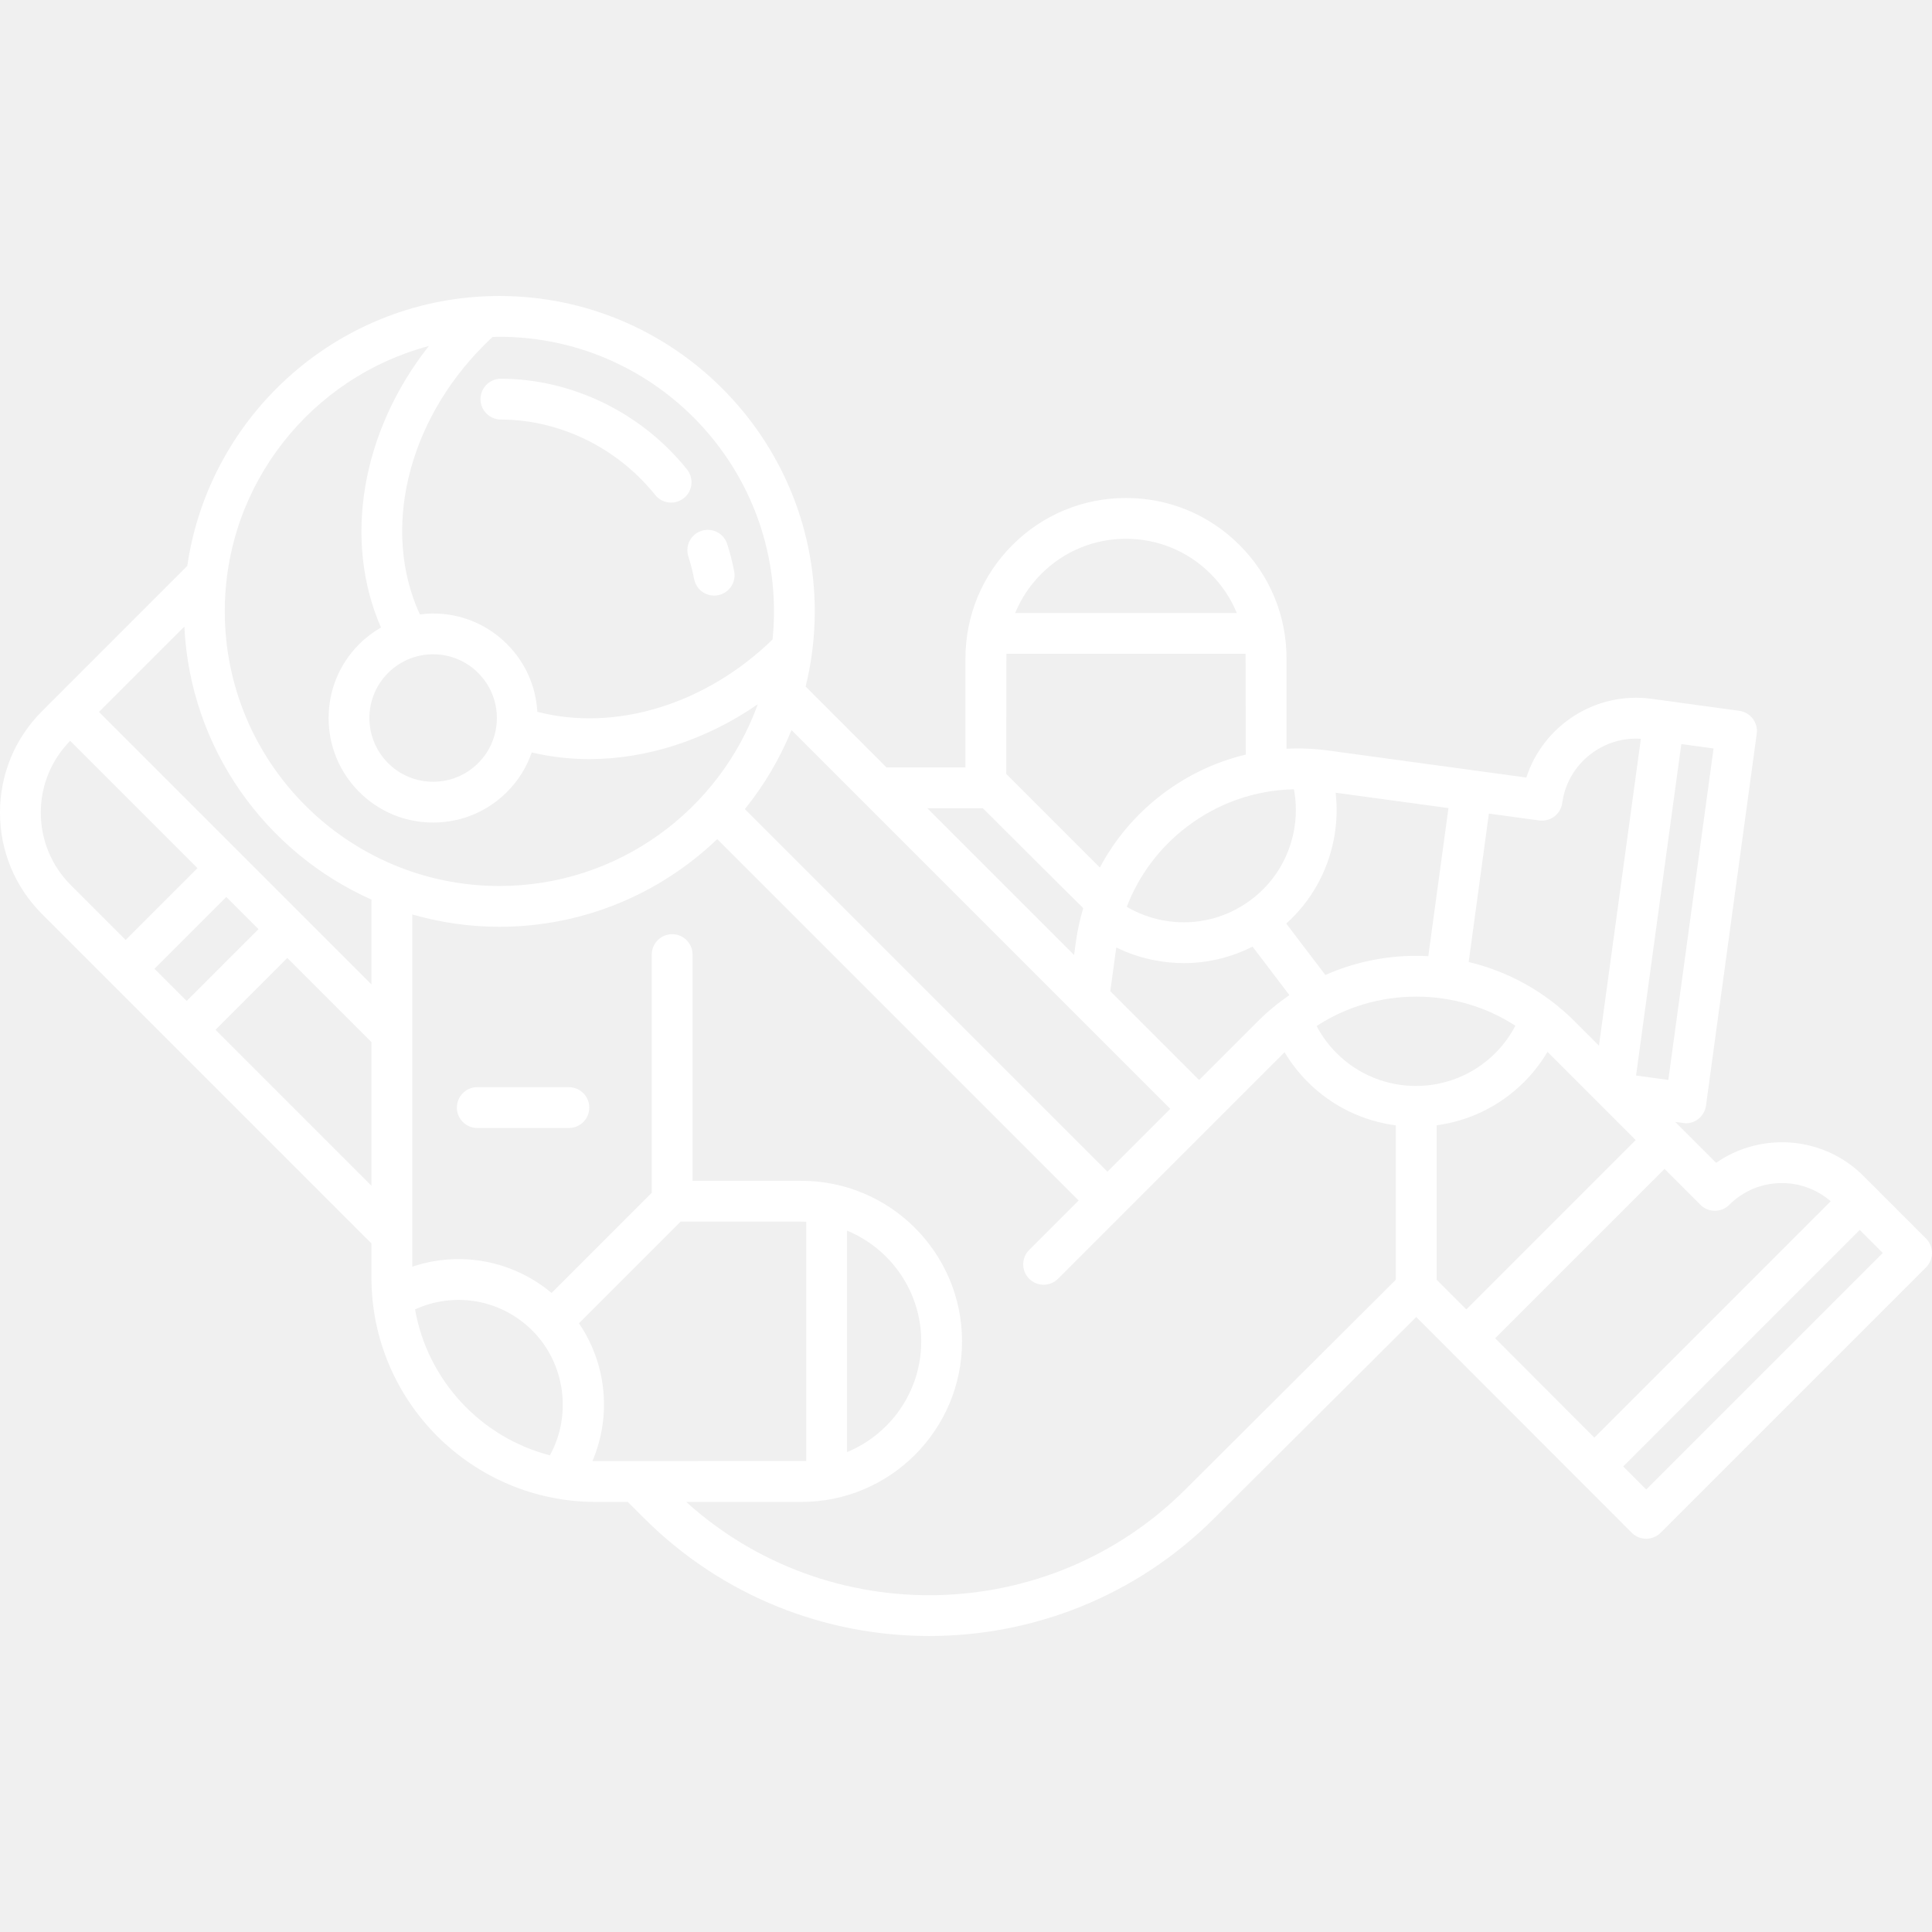
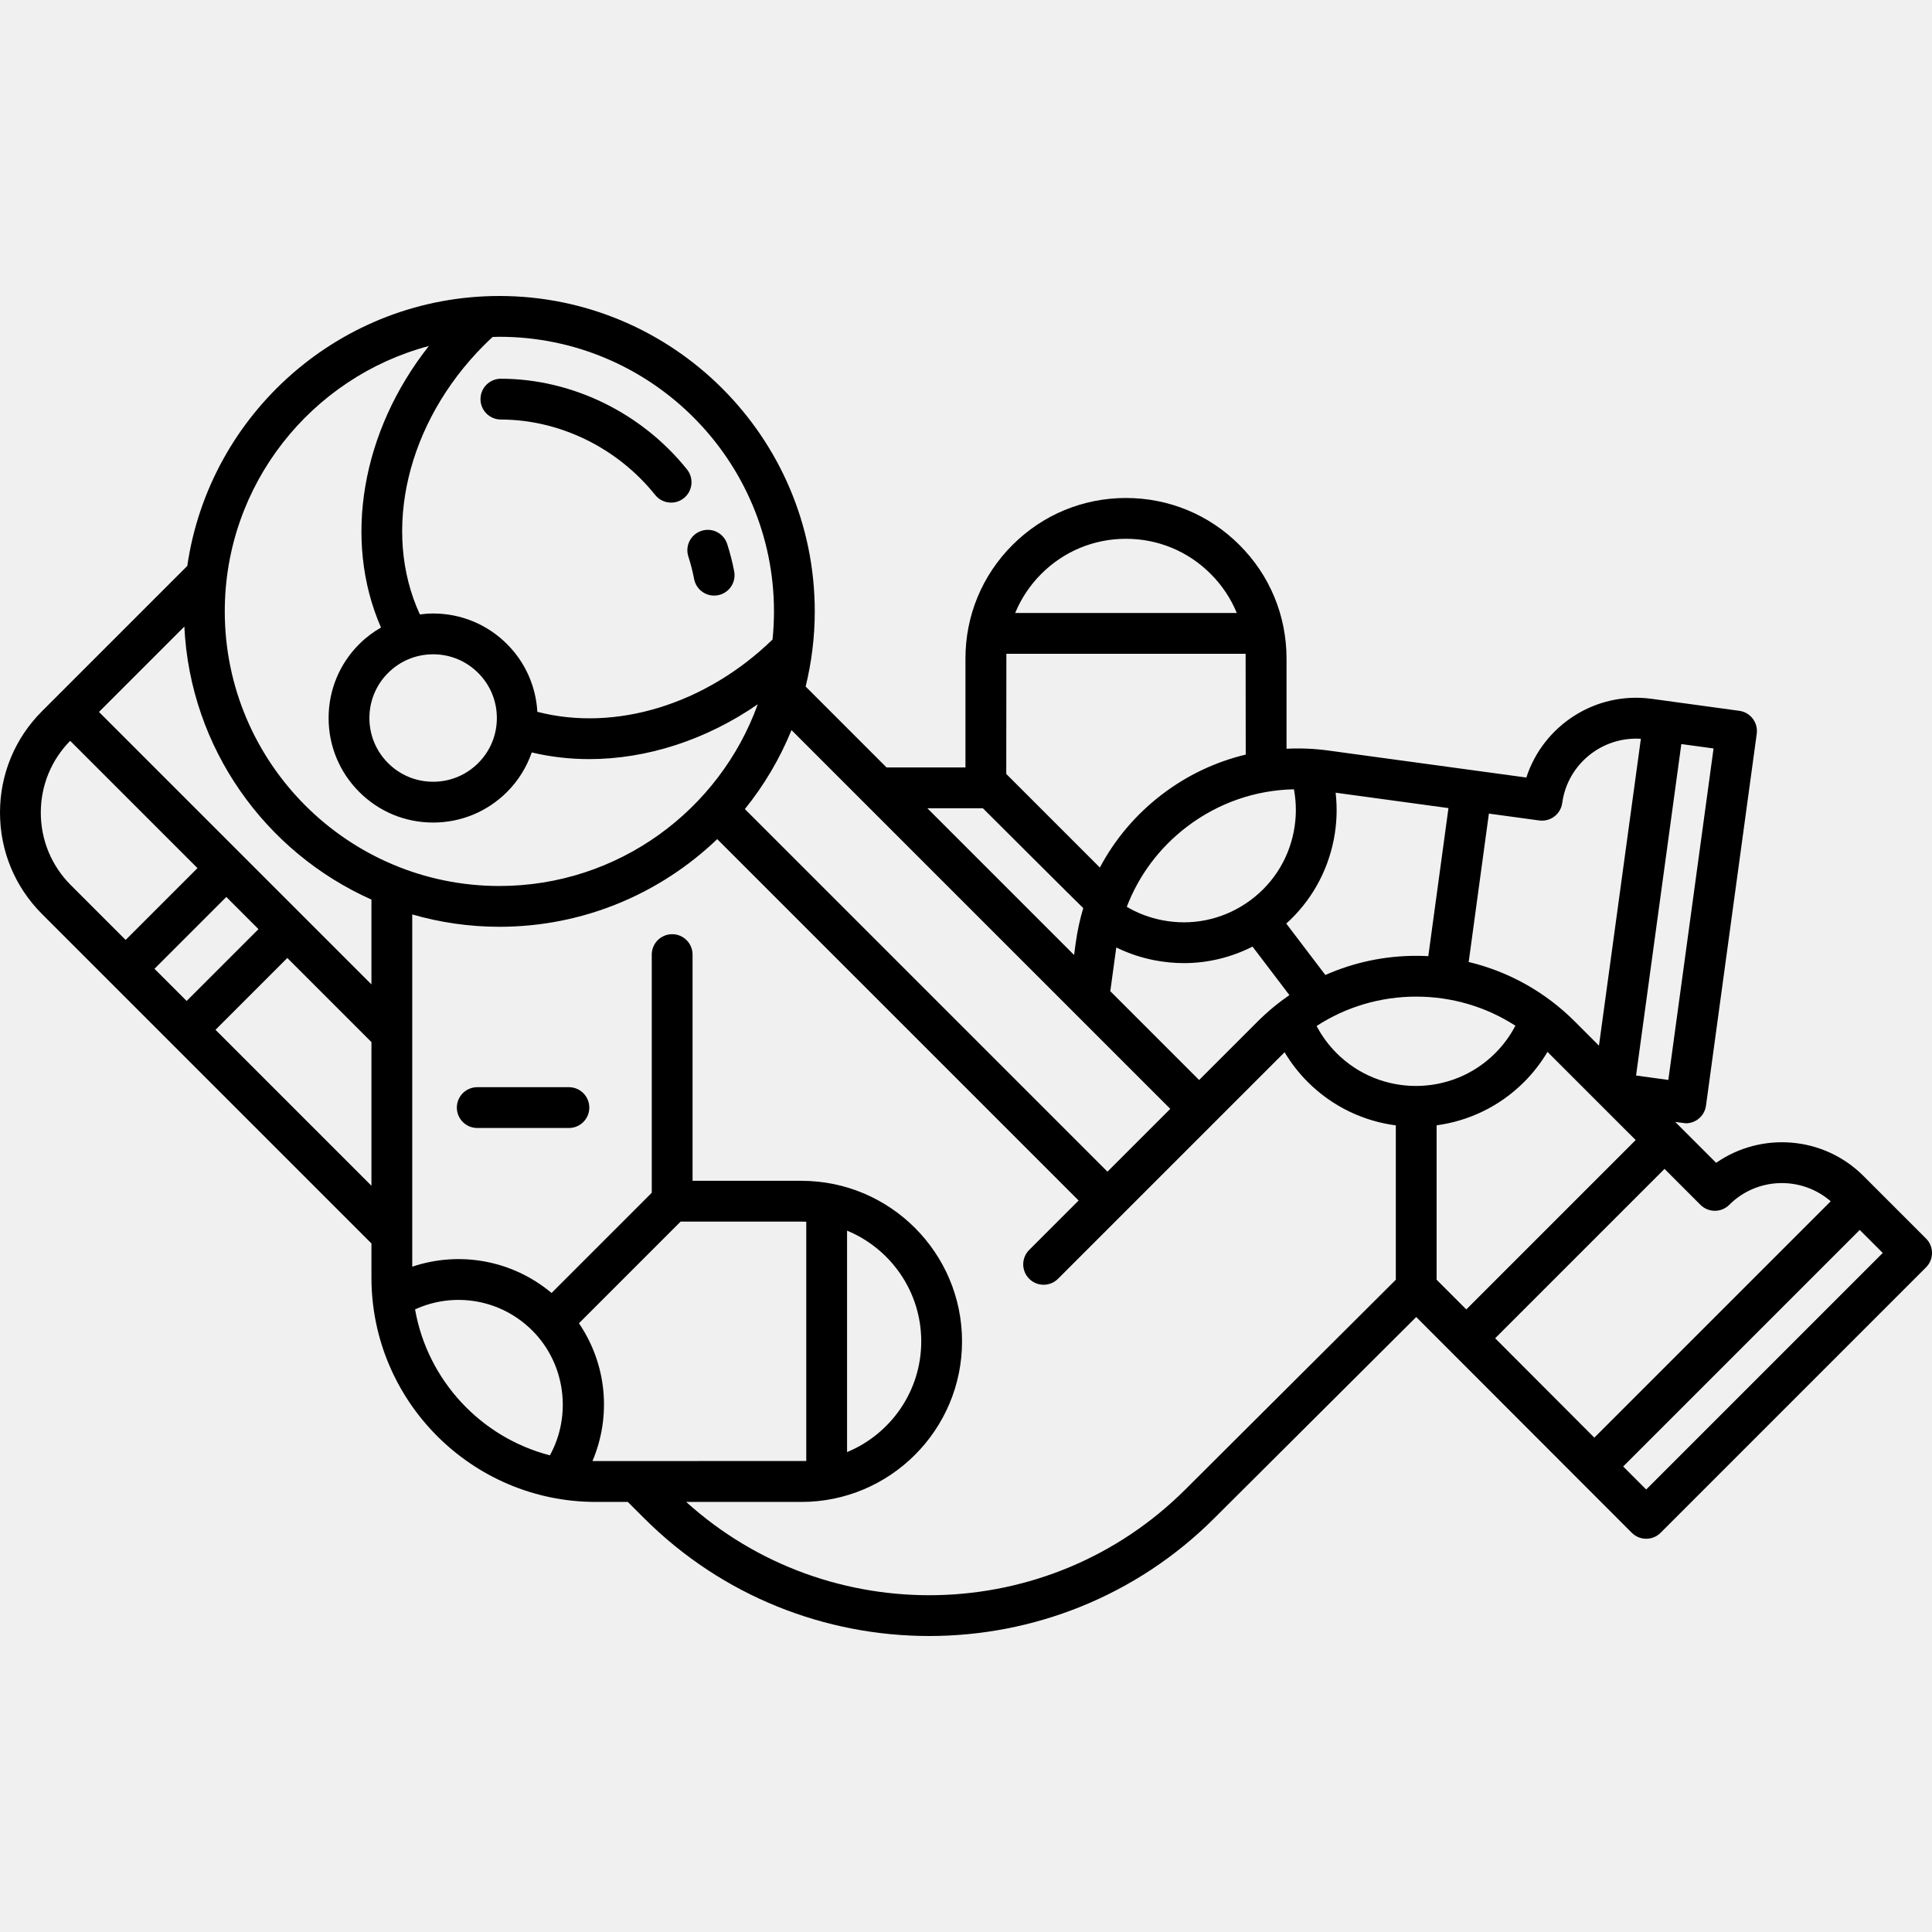
<svg xmlns="http://www.w3.org/2000/svg" version="1.1" id="Capa_1" x="0px" y="0px" viewBox="0 0 378.845 378.845" style="enable-background:new 0 0 378.845 378.845;" xml:space="preserve">
  <g>
-     <path d="M134.979,109.125c0.466,1.445,0.846,2.931,1.13,4.415c0.366,1.916,2.043,3.249,3.924,3.249c0.25,0,0.503-0.023,0.757-0.072   c2.17-0.415,3.592-2.511,3.177-4.681c-0.346-1.805-0.808-3.61-1.374-5.366c-0.677-2.102-2.928-3.259-5.034-2.579   C135.455,104.769,134.3,107.023,134.979,109.125z" fill="#ffffff" />
-     <path d="M94.22,78.258c-0.004,2.209,1.784,4.003,3.993,4.007c11.55,0.02,22.862,5.549,30.261,14.792   c0.79,0.986,1.952,1.5,3.126,1.5c0.876,0,1.759-0.287,2.497-0.877c1.725-1.381,2.003-3.898,0.623-5.623   c-8.899-11.117-22.542-17.769-36.493-17.792c-0.003,0-0.005,0-0.007,0C96.014,74.265,94.224,76.051,94.22,78.258z" fill="#ffffff" />
-     <path d="M111.556,213.187H93.583c-2.209,0-4,1.791-4,4s1.791,4,4,4h17.973c2.209,0,4-1.791,4-4S113.765,213.187,111.556,213.187z" fill="#ffffff" />
-     <path d="M377.673,242.862l-12.267-12.268c-7.85-7.85-20.083-8.705-28.89-2.578l-8.015-8.014c1.206,0.16,2.019,0.266,2.062,0.266   c0.869,0,1.72-0.283,2.42-0.814c0.845-0.643,1.399-1.594,1.543-2.645l9.951-72.923c0.299-2.188-1.232-4.205-3.421-4.504   l-17.196-2.352c-11-1.501-21.256,5.228-24.561,15.436l-38.82-5.295c-2.749-0.376-5.492-0.485-8.204-0.351v-17.683   c0-8.423-3.279-16.332-9.226-22.266c-5.931-5.945-13.836-9.22-22.26-9.22c-8.409,0-16.315,3.275-22.262,9.224   c-5.946,5.949-9.218,13.856-9.211,22.262v21.354h-15.472l-15.866-15.867c1.16-4.726,1.788-9.659,1.788-14.738   c0-34.102-27.744-61.846-61.846-61.846c-31.075,0-56.86,23.04-61.195,52.932l-28.49,28.49C2.925,144.772,0,151.833,0,159.344   c0,7.51,2.925,14.571,8.236,19.882l64.601,64.601v6.694c0,24.257,19.734,43.991,43.99,43.991h6.281l3.159,3.157   c15.425,15.425,35.679,23.135,55.94,23.135c20.257,0,40.521-7.714,55.941-23.135l39.558-39.414l42.269,42.305   c0.781,0.781,1.805,1.172,2.828,1.172s2.048-0.391,2.828-1.172l52.042-52.042C379.235,246.957,379.235,244.423,377.673,242.862z    M281.706,250.942v-30.279c6.279-0.85,12.338-3.678,17.152-8.493c1.79-1.789,3.317-3.77,4.588-5.909l17.293,17.292l-33.211,33.211   L281.706,250.942z M235.134,211.779l-17.416-17.416l1.157-8.467c0.005-0.037,0.012-0.072,0.018-0.108   c2.335,1.144,4.816,1.984,7.425,2.497c1.949,0.383,3.905,0.572,5.848,0.572c4.67,0,9.251-1.112,13.443-3.237l7.228,9.51   c-2.208,1.521-4.3,3.246-6.236,5.183L235.134,211.779z M253.726,154.773c0.516,2.757,0.505,5.55-0.04,8.322   c-1.133,5.765-4.443,10.743-9.321,14.019s-10.737,4.458-16.504,3.322c-2.472-0.486-4.788-1.367-6.912-2.618   c2.37-6.185,6.408-11.608,11.811-15.716C238.888,157.443,246.175,154.925,253.726,154.773z M277.706,187.427   c-6.241,0-12.278,1.303-17.818,3.759l-7.664-10.083c4.789-4.312,8.047-10.028,9.312-16.464c0.602-3.062,0.717-6.142,0.368-9.199   l22.125,3.018l-3.954,29.037C279.289,187.452,278.5,187.427,277.706,187.427z M277.706,195.427c7.004,0,13.698,1.996,19.447,5.704   c-1.033,1.977-2.351,3.782-3.951,5.382c-8.576,8.575-22.53,8.576-31.106,0c-1.593-1.593-2.901-3.38-3.924-5.327   C263.941,197.442,270.667,195.427,277.706,195.427z M327.142,211.763l-6.327-0.865l8.876-64.996l6.32,0.864L327.142,211.763z    M301.831,160.885c2.199,0.287,4.205-1.234,4.503-3.423c1.042-7.636,7.845-13.081,15.424-12.591l-8.218,60.17l-4.729-4.729   c-5.826-5.826-13-9.809-20.817-11.674l3.962-29.101L301.831,160.885z M227.919,155.733c-5.158,3.921-9.298,8.825-12.247,14.384   l-18.355-18.355c0,0,0.01-23.253,0.022-23.564h46.913c0.012,0.313,0.023,19.77,0.023,19.77   C238.418,149.37,232.859,151.978,227.919,155.733z M220.79,105.652c6.283,0,12.177,2.439,16.603,6.877   c2.235,2.229,3.963,4.833,5.129,7.669h-43.455c1.164-2.833,2.889-5.435,5.12-7.667C208.621,108.095,214.518,105.652,220.79,105.652   z M192.733,158.491c0,0,19.485,19.443,19.681,19.579c-0.654,2.188-1.15,4.439-1.464,6.745l-0.334,2.447l-28.77-28.77H192.733z    M229.478,217.436l-12.316,12.315l-71.1-71.099c3.758-4.657,6.851-9.867,9.144-15.489L229.478,217.436z M151.768,119.886   c0,1.862-0.095,3.702-0.281,5.516c-13.12,12.749-30.839,18.138-46.117,14.177c-0.293-5.015-2.362-9.694-5.945-13.275   c-3.871-3.872-9.018-6.004-14.492-6.004c-0.878,0-1.744,0.075-2.601,0.183c-7.531-16.336-2.581-37.634,12.607-52.821   c0.562-0.562,1.113-1.085,1.657-1.587c0.442-0.011,0.882-0.034,1.327-0.034C127.612,66.041,151.768,90.196,151.768,119.886z    M84.933,128.3c3.337,0,6.476,1.3,8.836,3.66s3.66,5.499,3.66,8.837s-1.3,6.476-3.66,8.836s-5.499,3.66-8.836,3.66   c-3.338,0-6.477-1.3-8.837-3.661c-2.36-2.359-3.66-5.497-3.66-8.835s1.3-6.477,3.66-8.837S81.595,128.3,84.933,128.3z    M84.094,67.849c-13.183,16.702-16.886,38.038-9.386,55.2c-1.537,0.889-2.979,1.966-4.268,3.256   c-3.872,3.871-6.004,9.019-6.004,14.493s2.133,10.622,6.004,14.492c3.871,3.872,9.018,6.004,14.493,6.004   c5.475,0,10.621-2.132,14.492-6.003c2.219-2.219,3.844-4.865,4.847-7.744c3.673,0.872,7.449,1.306,11.263,1.306   c11.302,0,22.917-3.753,33.056-10.752c-7.483,20.754-27.368,35.633-50.668,35.633c-29.691,0-53.847-24.155-53.847-53.847   C44.075,94.976,61.083,73.969,84.094,67.849z M72.837,193.034l-53.43-53.43l16.743-16.743c1.137,23.9,15.909,44.276,36.686,53.536   V193.034z M30.293,189.97l14.084-14.084l6.308,6.308l-14.084,14.084L30.293,189.97z M8,159.344c0-5.307,2.048-10.294,5.758-14.077   l24.963,24.963l-14.084,14.084L13.893,173.57C10.093,169.77,8,164.717,8,159.344z M42.257,201.934l14.084-14.084l16.496,16.496   v28.168L42.257,201.934z M81.389,256.756c7.717-3.526,16.862-1.976,23.001,4.162c6.479,6.479,7.768,16.592,3.44,24.455   C94.295,281.876,83.832,270.679,81.389,256.756z M116.176,286.496c3.76-8.856,2.798-19.004-2.65-27.016l19.934-19.935h23.702   c0.314,0,0.625,0.012,0.937,0.024v46.92C157.788,286.5,116.393,286.5,116.176,286.496z M180.646,263.029   c0,9.786-6.018,18.189-14.547,21.712v-43.426C174.627,244.839,180.646,253.243,180.646,263.029z M232.492,292.013   c-26.868,26.865-70.06,27.699-97.939,2.499h22.609c17.36,0,31.483-14.123,31.483-31.483s-14.123-31.484-31.483-31.484h-21.358   v-44.36c0-2.209-1.791-4-4-4s-4,1.791-4,4v46.704l-19.648,19.648c-7.678-6.432-18.017-8.282-27.319-5.152v-69.071   c5.431,1.563,11.158,2.419,17.085,2.419c16.559,0,31.607-6.554,42.719-17.189l70.864,70.863l-9.691,9.691   c-1.563,1.562-1.563,4.095,0,5.656c1.561,1.563,4.096,1.563,5.656,0l44.422-44.421c1.259,2.106,2.772,4.062,4.546,5.836   c4.845,4.845,10.949,7.676,17.268,8.507v30.266L232.492,292.013z M293.185,262.419l33.211-33.21l7.042,7.042   c1.563,1.563,4.096,1.563,5.656,0c5.449-5.447,14.157-5.668,19.889-0.693l-46.349,46.348L293.185,262.419z M322.803,292.075   l-4.513-4.513l46.386-46.385l4.512,4.513L322.803,292.075z" fill="#ffffff" />
+     <path d="M134.979,109.125c0.466,1.445,0.846,2.931,1.13,4.415c0.366,1.916,2.043,3.249,3.924,3.249c0.25,0,0.503-0.023,0.757-0.072   c2.17-0.415,3.592-2.511,3.177-4.681c-0.346-1.805-0.808-3.61-1.374-5.366c-0.677-2.102-2.928-3.259-5.034-2.579   C135.455,104.769,134.3,107.023,134.979,109.125z" />
+     <path d="M94.22,78.258c-0.004,2.209,1.784,4.003,3.993,4.007c11.55,0.02,22.862,5.549,30.261,14.792   c0.79,0.986,1.952,1.5,3.126,1.5c0.876,0,1.759-0.287,2.497-0.877c1.725-1.381,2.003-3.898,0.623-5.623   c-8.899-11.117-22.542-17.769-36.493-17.792c-0.003,0-0.005,0-0.007,0C96.014,74.265,94.224,76.051,94.22,78.258z" />
+     <path d="M111.556,213.187H93.583c-2.209,0-4,1.791-4,4s1.791,4,4,4h17.973c2.209,0,4-1.791,4-4S113.765,213.187,111.556,213.187z" />
+     <path d="M377.673,242.862l-12.267-12.268c-7.85-7.85-20.083-8.705-28.89-2.578l-8.015-8.014c1.206,0.16,2.019,0.266,2.062,0.266   c0.869,0,1.72-0.283,2.42-0.814c0.845-0.643,1.399-1.594,1.543-2.645l9.951-72.923c0.299-2.188-1.232-4.205-3.421-4.504   l-17.196-2.352c-11-1.501-21.256,5.228-24.561,15.436l-38.82-5.295c-2.749-0.376-5.492-0.485-8.204-0.351v-17.683   c0-8.423-3.279-16.332-9.226-22.266c-5.931-5.945-13.836-9.22-22.26-9.22c-8.409,0-16.315,3.275-22.262,9.224   c-5.946,5.949-9.218,13.856-9.211,22.262v21.354h-15.472l-15.866-15.867c1.16-4.726,1.788-9.659,1.788-14.738   c0-34.102-27.744-61.846-61.846-61.846c-31.075,0-56.86,23.04-61.195,52.932l-28.49,28.49C2.925,144.772,0,151.833,0,159.344   c0,7.51,2.925,14.571,8.236,19.882l64.601,64.601v6.694c0,24.257,19.734,43.991,43.99,43.991h6.281l3.159,3.157   c15.425,15.425,35.679,23.135,55.94,23.135c20.257,0,40.521-7.714,55.941-23.135l39.558-39.414l42.269,42.305   c0.781,0.781,1.805,1.172,2.828,1.172s2.048-0.391,2.828-1.172l52.042-52.042C379.235,246.957,379.235,244.423,377.673,242.862z    M281.706,250.942v-30.279c6.279-0.85,12.338-3.678,17.152-8.493c1.79-1.789,3.317-3.77,4.588-5.909l17.293,17.292l-33.211,33.211   L281.706,250.942z M235.134,211.779l-17.416-17.416l1.157-8.467c0.005-0.037,0.012-0.072,0.018-0.108   c2.335,1.144,4.816,1.984,7.425,2.497c1.949,0.383,3.905,0.572,5.848,0.572c4.67,0,9.251-1.112,13.443-3.237l7.228,9.51   c-2.208,1.521-4.3,3.246-6.236,5.183L235.134,211.779z M253.726,154.773c0.516,2.757,0.505,5.55-0.04,8.322   c-1.133,5.765-4.443,10.743-9.321,14.019s-10.737,4.458-16.504,3.322c-2.472-0.486-4.788-1.367-6.912-2.618   c2.37-6.185,6.408-11.608,11.811-15.716C238.888,157.443,246.175,154.925,253.726,154.773z M277.706,187.427   c-6.241,0-12.278,1.303-17.818,3.759l-7.664-10.083c4.789-4.312,8.047-10.028,9.312-16.464c0.602-3.062,0.717-6.142,0.368-9.199   l22.125,3.018l-3.954,29.037C279.289,187.452,278.5,187.427,277.706,187.427z M277.706,195.427c7.004,0,13.698,1.996,19.447,5.704   c-1.033,1.977-2.351,3.782-3.951,5.382c-8.576,8.575-22.53,8.576-31.106,0c-1.593-1.593-2.901-3.38-3.924-5.327   C263.941,197.442,270.667,195.427,277.706,195.427z M327.142,211.763l-6.327-0.865l8.876-64.996l6.32,0.864L327.142,211.763z    M301.831,160.885c2.199,0.287,4.205-1.234,4.503-3.423c1.042-7.636,7.845-13.081,15.424-12.591l-8.218,60.17l-4.729-4.729   c-5.826-5.826-13-9.809-20.817-11.674l3.962-29.101L301.831,160.885z M227.919,155.733c-5.158,3.921-9.298,8.825-12.247,14.384   l-18.355-18.355c0,0,0.01-23.253,0.022-23.564h46.913c0.012,0.313,0.023,19.77,0.023,19.77   C238.418,149.37,232.859,151.978,227.919,155.733z M220.79,105.652c6.283,0,12.177,2.439,16.603,6.877   c2.235,2.229,3.963,4.833,5.129,7.669h-43.455c1.164-2.833,2.889-5.435,5.12-7.667C208.621,108.095,214.518,105.652,220.79,105.652   z M192.733,158.491c0,0,19.485,19.443,19.681,19.579c-0.654,2.188-1.15,4.439-1.464,6.745l-0.334,2.447l-28.77-28.77H192.733z    M229.478,217.436l-12.316,12.315l-71.1-71.099c3.758-4.657,6.851-9.867,9.144-15.489L229.478,217.436z M151.768,119.886   c0,1.862-0.095,3.702-0.281,5.516c-13.12,12.749-30.839,18.138-46.117,14.177c-0.293-5.015-2.362-9.694-5.945-13.275   c-3.871-3.872-9.018-6.004-14.492-6.004c-0.878,0-1.744,0.075-2.601,0.183c-7.531-16.336-2.581-37.634,12.607-52.821   c0.562-0.562,1.113-1.085,1.657-1.587c0.442-0.011,0.882-0.034,1.327-0.034C127.612,66.041,151.768,90.196,151.768,119.886z    M84.933,128.3c3.337,0,6.476,1.3,8.836,3.66s3.66,5.499,3.66,8.837s-1.3,6.476-3.66,8.836s-5.499,3.66-8.836,3.66   c-3.338,0-6.477-1.3-8.837-3.661c-2.36-2.359-3.66-5.497-3.66-8.835s1.3-6.477,3.66-8.837S81.595,128.3,84.933,128.3z    M84.094,67.849c-13.183,16.702-16.886,38.038-9.386,55.2c-1.537,0.889-2.979,1.966-4.268,3.256   c-3.872,3.871-6.004,9.019-6.004,14.493s2.133,10.622,6.004,14.492c3.871,3.872,9.018,6.004,14.493,6.004   c5.475,0,10.621-2.132,14.492-6.003c2.219-2.219,3.844-4.865,4.847-7.744c3.673,0.872,7.449,1.306,11.263,1.306   c11.302,0,22.917-3.753,33.056-10.752c-7.483,20.754-27.368,35.633-50.668,35.633c-29.691,0-53.847-24.155-53.847-53.847   C44.075,94.976,61.083,73.969,84.094,67.849z M72.837,193.034l-53.43-53.43l16.743-16.743c1.137,23.9,15.909,44.276,36.686,53.536   V193.034z M30.293,189.97l14.084-14.084l6.308,6.308l-14.084,14.084L30.293,189.97z M8,159.344c0-5.307,2.048-10.294,5.758-14.077   l24.963,24.963l-14.084,14.084L13.893,173.57C10.093,169.77,8,164.717,8,159.344z M42.257,201.934l14.084-14.084l16.496,16.496   v28.168L42.257,201.934z M81.389,256.756c7.717-3.526,16.862-1.976,23.001,4.162c6.479,6.479,7.768,16.592,3.44,24.455   C94.295,281.876,83.832,270.679,81.389,256.756z M116.176,286.496c3.76-8.856,2.798-19.004-2.65-27.016l19.934-19.935h23.702   c0.314,0,0.625,0.012,0.937,0.024v46.92C157.788,286.5,116.393,286.5,116.176,286.496z M180.646,263.029   c0,9.786-6.018,18.189-14.547,21.712v-43.426C174.627,244.839,180.646,253.243,180.646,263.029z M232.492,292.013   c-26.868,26.865-70.06,27.699-97.939,2.499h22.609c17.36,0,31.483-14.123,31.483-31.483s-14.123-31.484-31.483-31.484h-21.358   v-44.36c0-2.209-1.791-4-4-4s-4,1.791-4,4v46.704l-19.648,19.648c-7.678-6.432-18.017-8.282-27.319-5.152v-69.071   c5.431,1.563,11.158,2.419,17.085,2.419c16.559,0,31.607-6.554,42.719-17.189l70.864,70.863l-9.691,9.691   c-1.563,1.562-1.563,4.095,0,5.656c1.561,1.563,4.096,1.563,5.656,0l44.422-44.421c1.259,2.106,2.772,4.062,4.546,5.836   c4.845,4.845,10.949,7.676,17.268,8.507v30.266L232.492,292.013z M293.185,262.419l33.211-33.21l7.042,7.042   c1.563,1.563,4.096,1.563,5.656,0c5.449-5.447,14.157-5.668,19.889-0.693l-46.349,46.348L293.185,262.419z M322.803,292.075   l-4.513-4.513l46.386-46.385l4.512,4.513L322.803,292.075z" />
  </g>
  <g>
</g>
  <g>
</g>
  <g>
</g>
  <g>
</g>
  <g>
</g>
  <g>
</g>
  <g>
</g>
  <g>
</g>
  <g>
</g>
  <g>
</g>
  <g>
</g>
  <g>
</g>
  <g>
</g>
  <g>
</g>
  <g>
</g>
</svg>
